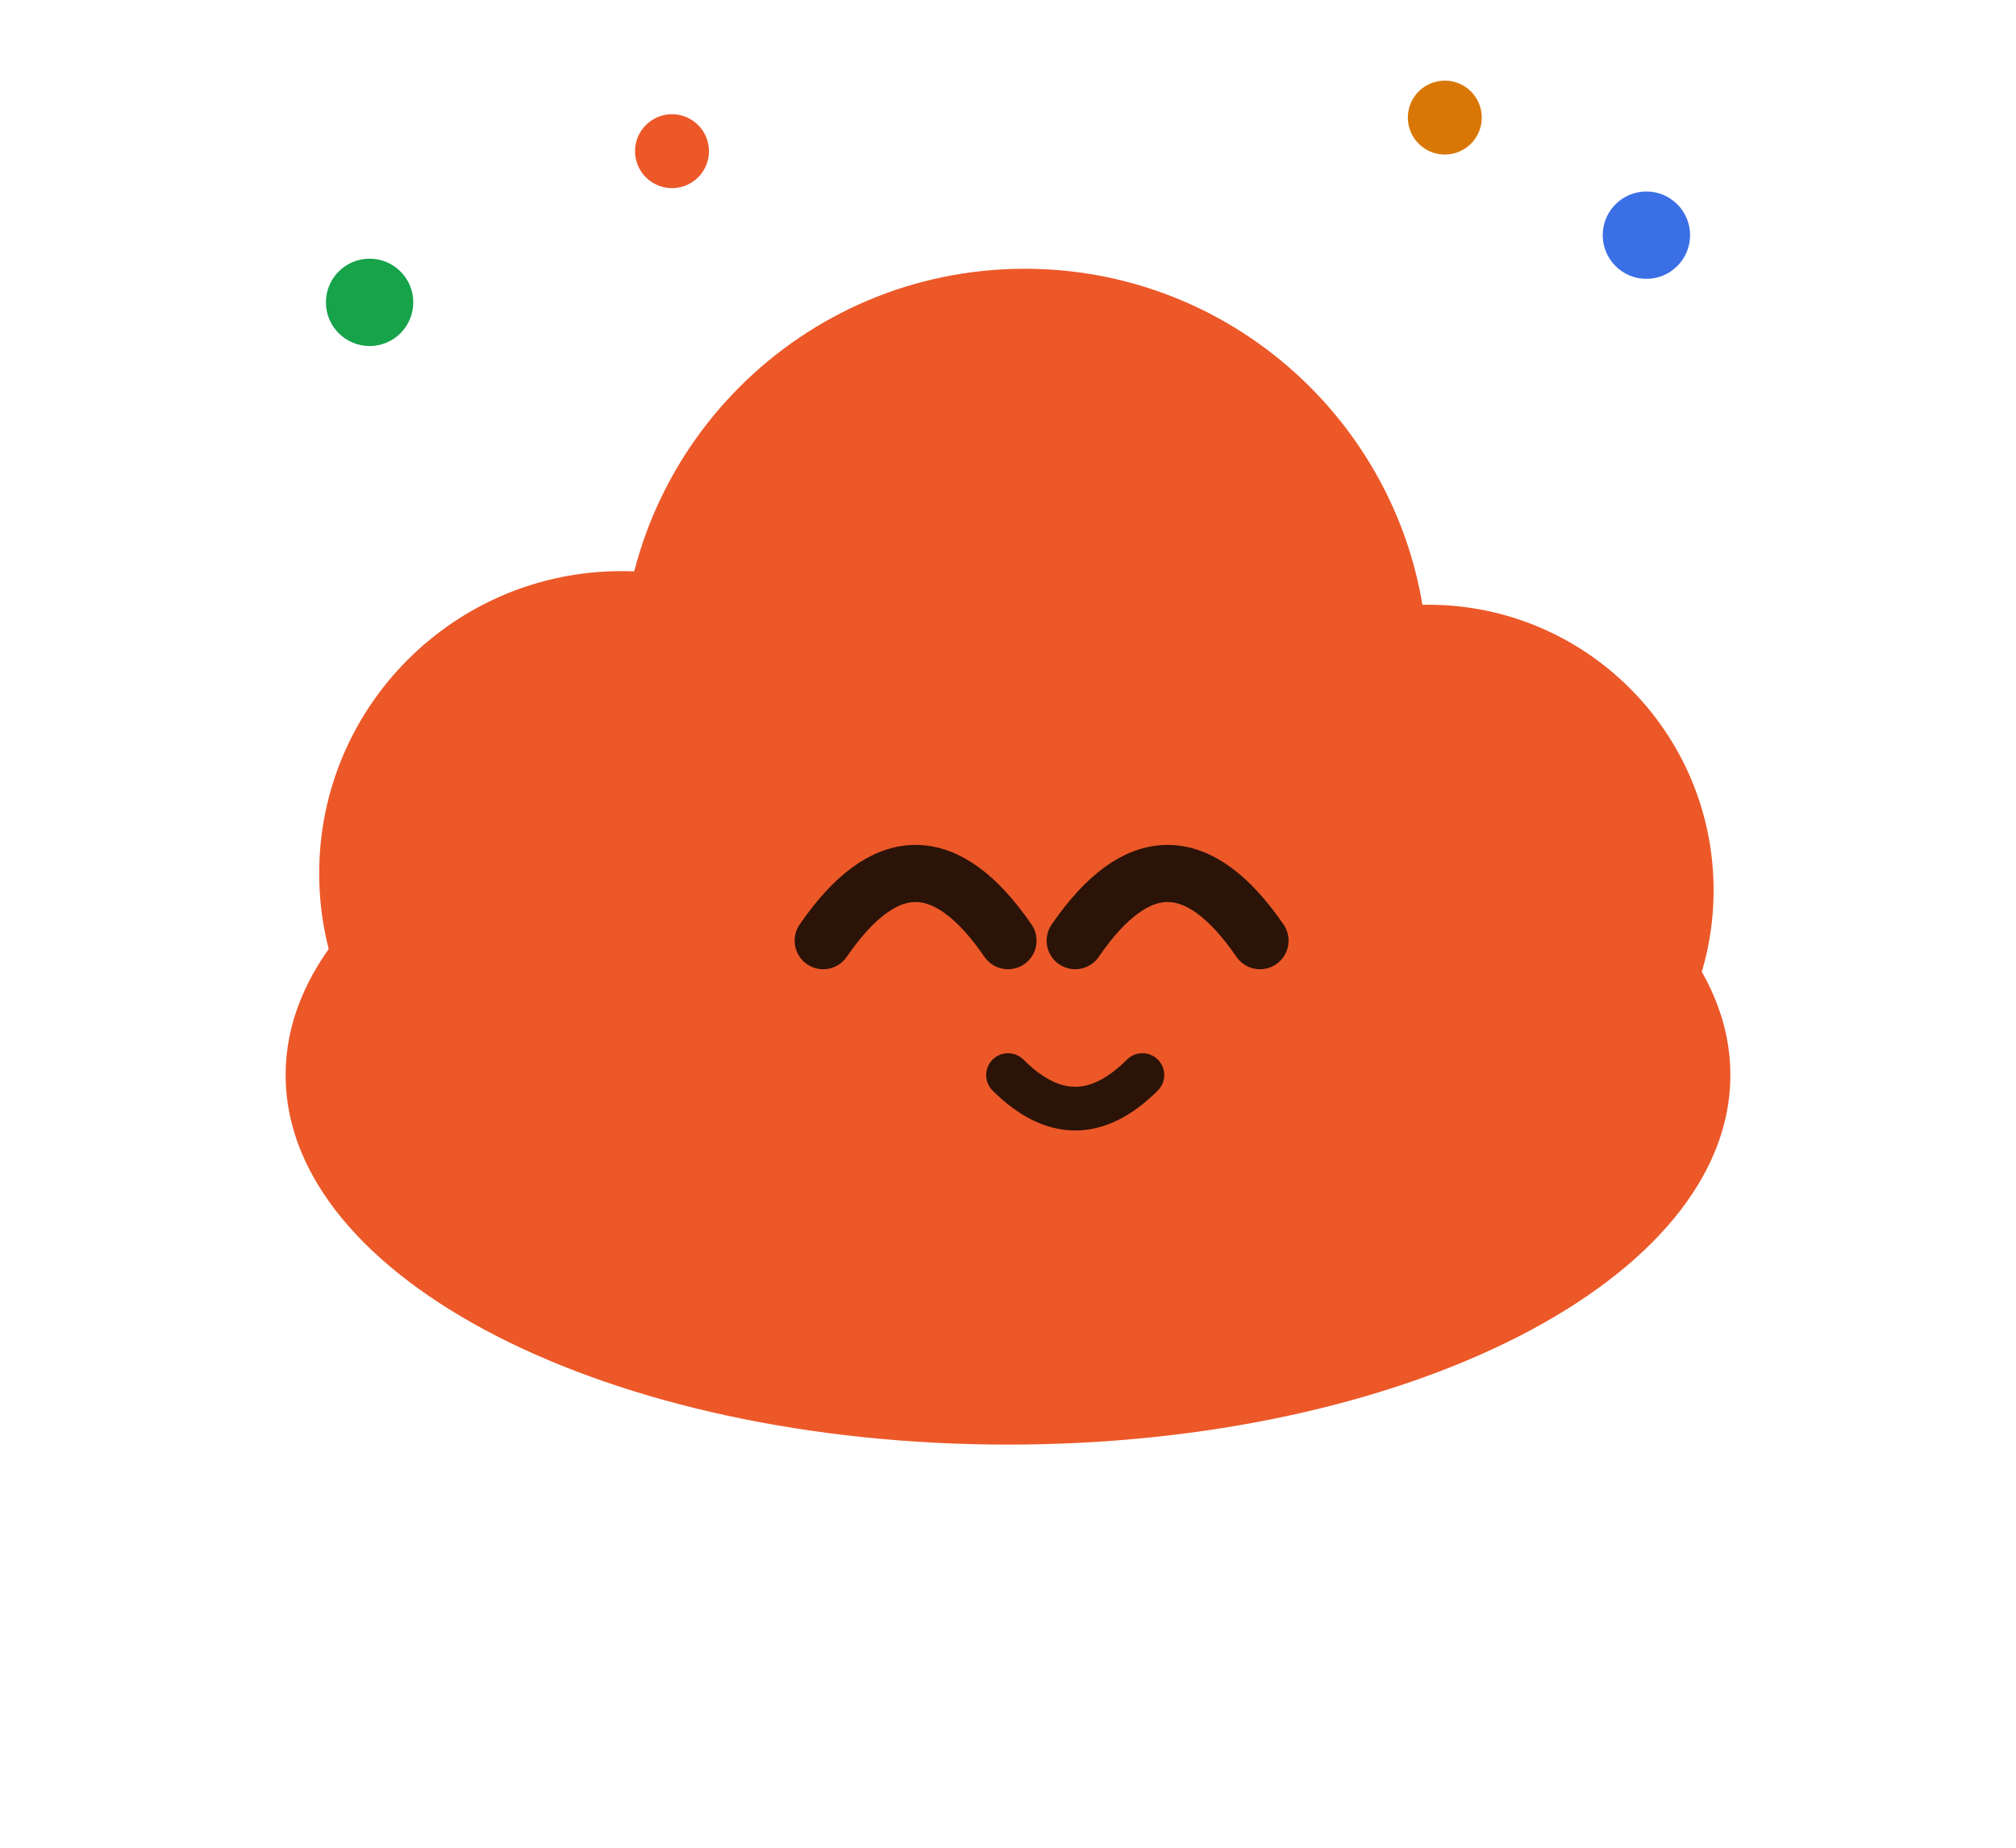
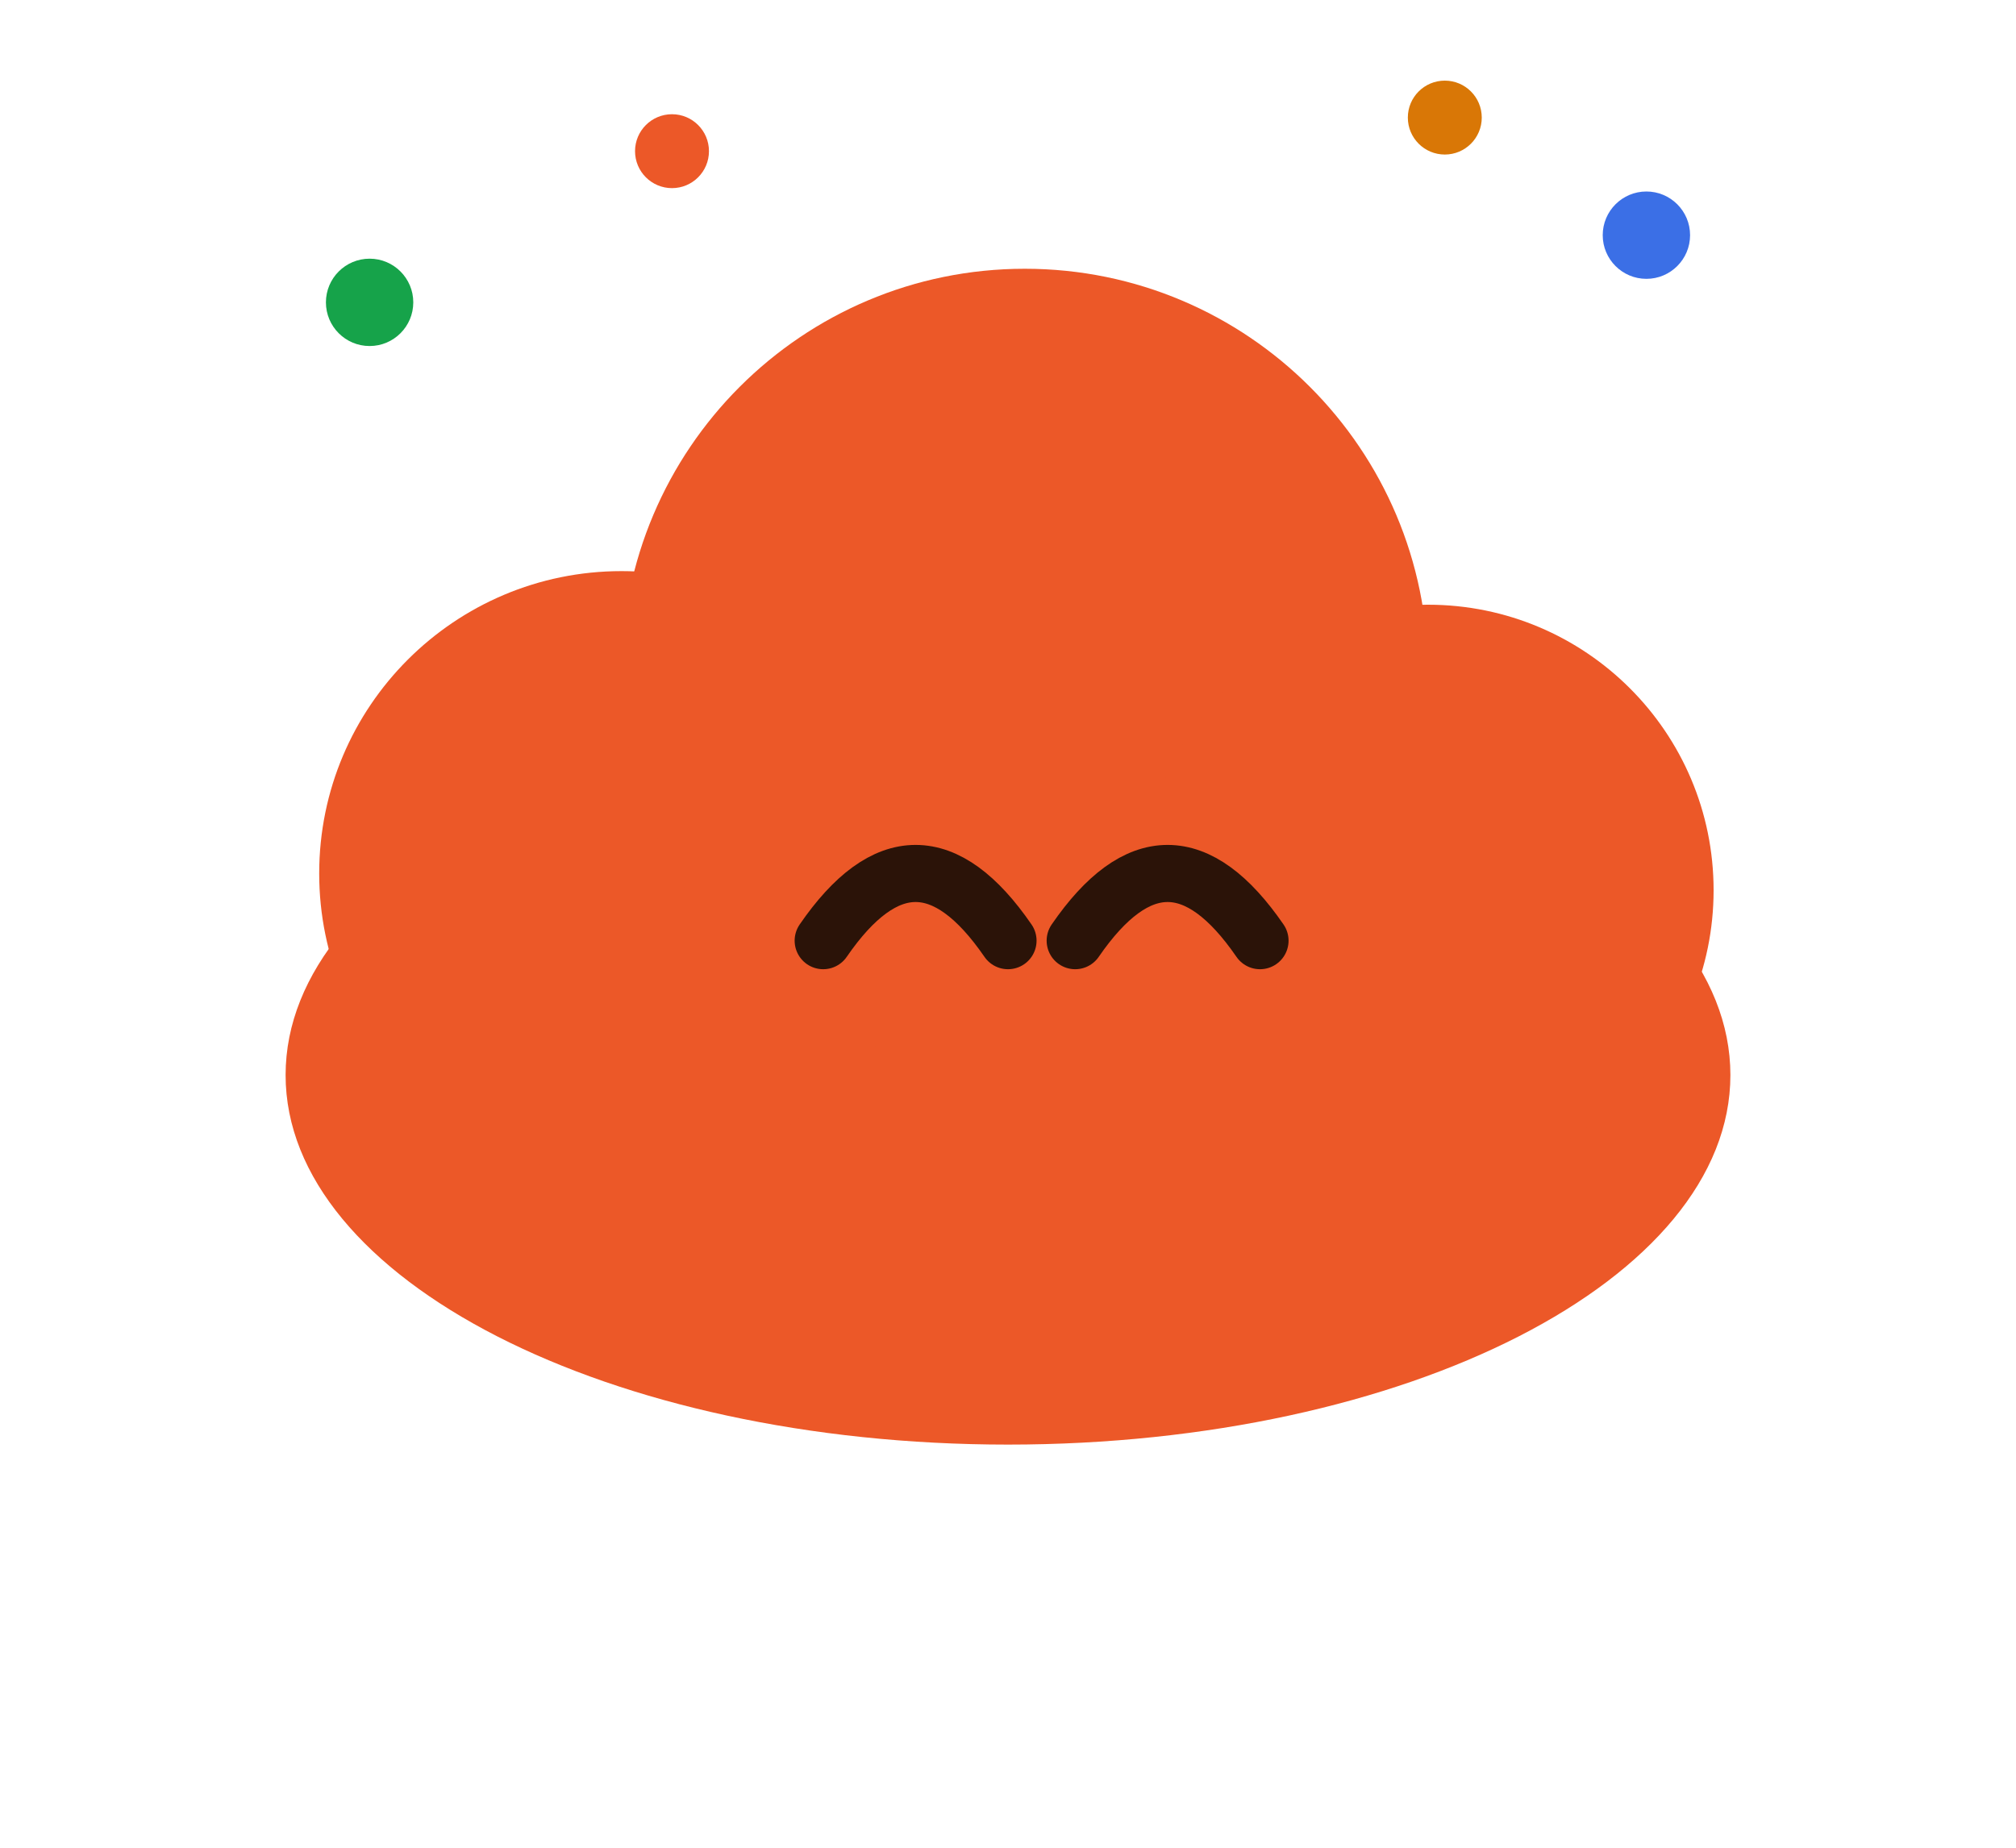
<svg xmlns="http://www.w3.org/2000/svg" viewBox="0 0 120 110" role="img" aria-label="OTTO celebrating">
  <circle cx="22" cy="18" r="2.6" fill="#16A34A" />
  <circle cx="98" cy="14" r="2.6" fill="#3B6FE6" />
  <circle cx="86" cy="7" r="2.2" fill="#D97706" />
  <circle cx="40" cy="9" r="2.2" fill="#EC5828" />
  <g fill="#EC5828">
    <ellipse cx="60" cy="64" rx="43" ry="22" />
    <circle cx="37" cy="52" r="18" />
    <circle cx="61" cy="40" r="24" />
    <circle cx="85" cy="53" r="17" />
  </g>
  <path d="M49 56 q5.5 -8 11 0" fill="none" stroke="#2B1308" stroke-width="3.4" stroke-linecap="round" />
  <path d="M64 56 q5.5 -8 11 0" fill="none" stroke="#2B1308" stroke-width="3.4" stroke-linecap="round" />
-   <path d="M60 64 q4 4 8 0" fill="none" stroke="#2B1308" stroke-width="2.6" stroke-linecap="round" />
</svg>
